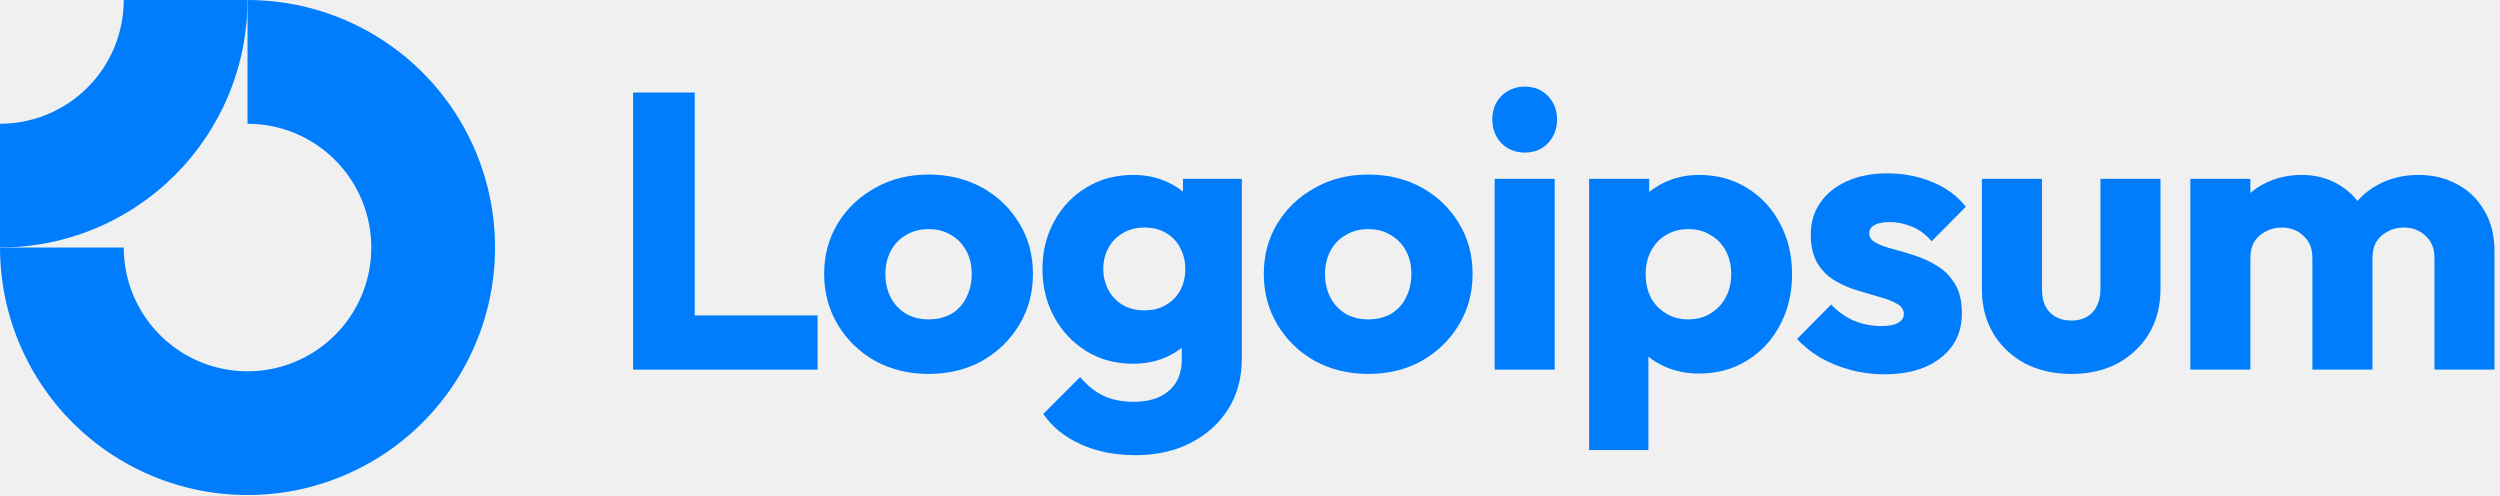
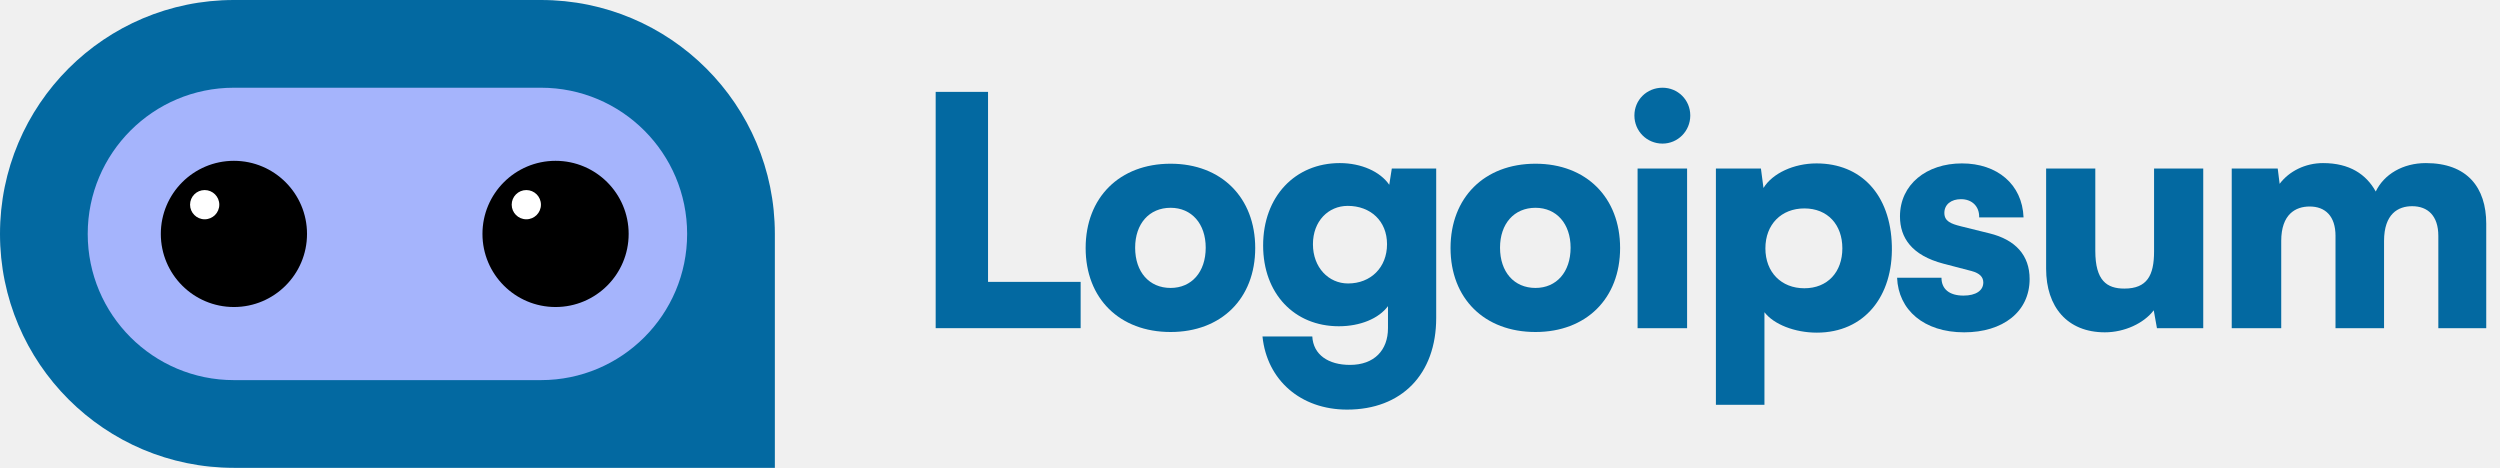
- <svg xmlns="http://www.w3.org/2000/svg" id="logo-87" width="202" height="40" viewBox="0 0 202 40" fill="none">
-   <path class="ccustom" fill-rule="evenodd" clip-rule="evenodd" d="M25.556 11.685C23.911 10.586 21.978 10 20 10V0C23.956 0 27.822 1.173 31.111 3.371C34.4 5.568 36.964 8.692 38.478 12.346C39.991 16.001 40.387 20.022 39.616 23.902C38.844 27.781 36.939 31.345 34.142 34.142C31.345 36.939 27.781 38.844 23.902 39.616C20.022 40.387 16.001 39.991 12.346 38.478C8.692 36.964 5.568 34.4 3.371 31.111C1.173 27.822 0 23.956 0 20H10C10 21.978 10.586 23.911 11.685 25.556C12.784 27.2 14.346 28.482 16.173 29.239C18 29.996 20.011 30.194 21.951 29.808C23.891 29.422 25.672 28.47 27.071 27.071C28.47 25.672 29.422 23.891 29.808 21.951C30.194 20.011 29.996 18 29.239 16.173C28.482 14.346 27.2 12.784 25.556 11.685Z" fill="#007DFC" />
-   <path class="ccustom" fill-rule="evenodd" clip-rule="evenodd" d="M10 1.47023e-06C10 1.313 9.741 2.614 9.239 3.827C8.736 5.04 8 6.142 7.071 7.071C6.142 8 5.04 8.736 3.827 9.239C2.614 9.741 1.313 10 6.15916e-06 10L5.72205e-06 20C2.626 20 5.227 19.483 7.654 18.478C10.08 17.473 12.285 15.999 14.142 14.142C15.999 12.285 17.473 10.08 18.478 7.654C19.483 5.227 20 2.626 20 -3.8147e-06L10 1.47023e-06Z" fill="#007DFC" />
-   <path class="ccustom" d="M125.619 14.453H120.767V29.865H125.619V14.453Z" fill="#007DFC" />
-   <path class="ccustom" d="M121.307 11.567C121.814 12.074 122.448 12.328 123.209 12.328C123.97 12.328 124.594 12.074 125.08 11.567C125.567 11.038 125.81 10.404 125.81 9.664C125.81 8.903 125.567 8.268 125.08 7.761C124.594 7.254 123.97 7 123.209 7C122.448 7 121.814 7.254 121.307 7.761C120.82 8.268 120.577 8.903 120.577 9.664C120.577 10.404 120.82 11.038 121.307 11.567Z" fill="#007DFC" />
-   <path class="ccustom" d="M51.156 29.865V7.476H56.135V25.488H66.061V29.865H51.156Z" fill="#007DFC" />
-   <path class="ccustom" fill-rule="evenodd" clip-rule="evenodd" d="M75.027 30.214C73.442 30.214 72.004 29.865 70.715 29.167C69.446 28.448 68.442 27.476 67.702 26.25C66.962 25.023 66.592 23.649 66.592 22.127C66.592 20.605 66.962 19.241 67.702 18.036C68.442 16.831 69.446 15.88 70.715 15.182C71.983 14.463 73.421 14.104 75.027 14.104C76.634 14.104 78.072 14.453 79.34 15.15C80.609 15.848 81.613 16.81 82.353 18.036C83.093 19.241 83.463 20.605 83.463 22.127C83.463 23.649 83.093 25.023 82.353 26.25C81.613 27.476 80.609 28.448 79.34 29.167C78.072 29.865 76.634 30.214 75.027 30.214ZM75.027 25.806C75.725 25.806 76.338 25.658 76.867 25.362C77.395 25.044 77.797 24.611 78.072 24.061C78.368 23.491 78.516 22.846 78.516 22.127C78.516 21.408 78.368 20.784 78.072 20.256C77.776 19.706 77.364 19.283 76.835 18.987C76.328 18.67 75.725 18.512 75.027 18.512C74.351 18.512 73.748 18.67 73.22 18.987C72.691 19.283 72.279 19.706 71.983 20.256C71.687 20.806 71.539 21.44 71.539 22.159C71.539 22.856 71.687 23.491 71.983 24.061C72.279 24.611 72.691 25.044 73.22 25.362C73.748 25.658 74.351 25.806 75.027 25.806Z" fill="#007DFC" />
-   <path class="ccustom" fill-rule="evenodd" clip-rule="evenodd" d="M87.306 35.89C88.595 36.482 90.086 36.778 91.777 36.778C93.426 36.778 94.896 36.45 96.185 35.795C97.475 35.14 98.49 34.231 99.23 33.068C99.969 31.905 100.34 30.531 100.34 28.945V14.453H95.583V15.488C95.229 15.19 94.827 14.94 94.378 14.738C93.553 14.336 92.612 14.135 91.555 14.135C90.139 14.135 88.881 14.474 87.781 15.15C86.682 15.806 85.815 16.715 85.181 17.877C84.547 19.019 84.23 20.309 84.23 21.746C84.23 23.163 84.547 24.453 85.181 25.615C85.815 26.778 86.682 27.698 87.781 28.374C88.881 29.051 90.139 29.389 91.555 29.389C92.591 29.389 93.532 29.188 94.378 28.787C94.787 28.592 95.157 28.363 95.487 28.099V29.072C95.487 30.15 95.139 30.985 94.441 31.577C93.764 32.169 92.824 32.465 91.619 32.465C90.646 32.465 89.811 32.296 89.113 31.958C88.437 31.62 87.824 31.123 87.274 30.467L84.293 33.448C85.033 34.505 86.037 35.319 87.306 35.89ZM94.219 24.632C93.733 24.928 93.151 25.076 92.475 25.076C91.798 25.076 91.206 24.928 90.699 24.632C90.213 24.336 89.832 23.934 89.557 23.427C89.282 22.899 89.145 22.338 89.145 21.746C89.145 21.112 89.282 20.541 89.557 20.034C89.832 19.526 90.223 19.125 90.731 18.829C91.238 18.533 91.819 18.385 92.475 18.385C93.151 18.385 93.733 18.533 94.219 18.829C94.726 19.125 95.107 19.526 95.361 20.034C95.635 20.541 95.773 21.112 95.773 21.746C95.773 22.381 95.635 22.951 95.361 23.459C95.107 23.945 94.726 24.336 94.219 24.632Z" fill="#007DFC" />
-   <path class="ccustom" fill-rule="evenodd" clip-rule="evenodd" d="M110.551 30.214C108.965 30.214 107.527 29.865 106.238 29.167C104.969 28.448 103.965 27.476 103.225 26.25C102.485 25.023 102.115 23.649 102.115 22.127C102.115 20.605 102.485 19.241 103.225 18.036C103.965 16.831 104.969 15.88 106.238 15.182C107.506 14.463 108.944 14.104 110.551 14.104C112.157 14.104 113.595 14.453 114.863 15.15C116.132 15.848 117.136 16.81 117.876 18.036C118.616 19.241 118.986 20.605 118.986 22.127C118.986 23.649 118.616 25.023 117.876 26.25C117.136 27.476 116.132 28.448 114.863 29.167C113.595 29.865 112.157 30.214 110.551 30.214ZM110.551 25.806C111.248 25.806 111.861 25.658 112.39 25.362C112.918 25.044 113.32 24.611 113.595 24.061C113.891 23.491 114.039 22.846 114.039 22.127C114.039 21.408 113.891 20.784 113.595 20.256C113.299 19.706 112.887 19.283 112.358 18.987C111.851 18.67 111.248 18.512 110.551 18.512C109.874 18.512 109.271 18.67 108.743 18.987C108.214 19.283 107.802 19.706 107.506 20.256C107.21 20.806 107.062 21.44 107.062 22.159C107.062 22.856 107.21 23.491 107.506 24.061C107.802 24.611 108.214 25.044 108.743 25.362C109.271 25.658 109.874 25.806 110.551 25.806Z" fill="#007DFC" />
-   <path class="ccustom" fill-rule="evenodd" clip-rule="evenodd" d="M137.281 30.182C136.246 30.182 135.294 29.981 134.427 29.579C133.971 29.368 133.559 29.116 133.191 28.822V36.366H128.402V14.453H133.254V15.516C133.606 15.228 133.997 14.979 134.427 14.77C135.294 14.347 136.246 14.135 137.281 14.135C138.74 14.135 140.03 14.484 141.15 15.182C142.292 15.88 143.18 16.831 143.814 18.036C144.47 19.241 144.797 20.615 144.797 22.159C144.797 23.702 144.47 25.076 143.814 26.281C143.18 27.486 142.292 28.438 141.15 29.135C140.03 29.833 138.74 30.182 137.281 30.182ZM136.394 25.806C137.091 25.806 137.694 25.647 138.201 25.33C138.73 25.013 139.142 24.579 139.438 24.03C139.734 23.48 139.882 22.856 139.882 22.159C139.882 21.44 139.734 20.806 139.438 20.256C139.142 19.706 138.73 19.283 138.201 18.987C137.694 18.67 137.102 18.512 136.425 18.512C135.749 18.512 135.146 18.67 134.618 18.987C134.11 19.283 133.709 19.706 133.413 20.256C133.117 20.806 132.969 21.44 132.969 22.159C132.969 22.856 133.106 23.48 133.381 24.03C133.677 24.579 134.089 25.013 134.618 25.33C135.146 25.647 135.738 25.806 136.394 25.806Z" fill="#007DFC" />
-   <path class="ccustom" d="M149.546 29.896C150.434 30.129 151.332 30.245 152.241 30.245C154.165 30.245 155.687 29.801 156.808 28.913C157.949 28.026 158.52 26.831 158.52 25.33C158.52 24.357 158.341 23.575 157.981 22.983C157.622 22.37 157.157 21.884 156.586 21.524C156.015 21.165 155.412 20.88 154.778 20.668C154.144 20.457 153.541 20.277 152.971 20.129C152.4 19.981 151.935 19.812 151.575 19.622C151.216 19.431 151.036 19.178 151.036 18.86C151.036 18.564 151.174 18.343 151.448 18.195C151.723 18.025 152.135 17.941 152.685 17.941C153.256 17.941 153.837 18.057 154.429 18.29C155.042 18.522 155.592 18.924 156.078 19.495L158.837 16.704C158.14 15.816 157.231 15.15 156.11 14.706C155.011 14.241 153.806 14.008 152.495 14.008C151.248 14.008 150.159 14.22 149.229 14.643C148.298 15.066 147.579 15.647 147.072 16.387C146.565 17.106 146.311 17.962 146.311 18.956C146.311 19.886 146.491 20.658 146.85 21.271C147.209 21.863 147.675 22.328 148.245 22.666C148.816 23.004 149.419 23.269 150.053 23.459C150.687 23.649 151.29 23.829 151.861 23.998C152.431 24.146 152.897 24.326 153.256 24.537C153.637 24.727 153.827 25.013 153.827 25.393C153.827 25.689 153.668 25.922 153.351 26.091C153.055 26.26 152.622 26.345 152.051 26.345C151.226 26.345 150.465 26.197 149.768 25.901C149.07 25.584 148.467 25.15 147.96 24.601L145.201 27.391C145.73 27.962 146.364 28.47 147.104 28.913C147.865 29.336 148.679 29.664 149.546 29.896Z" fill="#007DFC" />
-   <path class="ccustom" d="M167.368 30.214C165.952 30.214 164.694 29.928 163.595 29.357C162.516 28.765 161.671 27.962 161.058 26.947C160.444 25.911 160.138 24.727 160.138 23.395V14.453H164.99V23.332C164.99 23.86 165.074 24.315 165.244 24.696C165.434 25.076 165.709 25.372 166.068 25.584C166.428 25.795 166.861 25.901 167.368 25.901C168.087 25.901 168.658 25.679 169.081 25.235C169.504 24.77 169.715 24.135 169.715 23.332V14.453H174.567V23.364C174.567 24.717 174.261 25.911 173.647 26.947C173.034 27.962 172.189 28.765 171.11 29.357C170.032 29.928 168.785 30.214 167.368 30.214Z" fill="#007DFC" />
-   <path class="ccustom" d="M181.831 14.453H176.979V29.865H181.831V20.858C181.831 20.33 181.937 19.886 182.148 19.526C182.381 19.167 182.688 18.892 183.068 18.702C183.449 18.491 183.882 18.385 184.368 18.385C185.066 18.385 185.647 18.607 186.112 19.051C186.599 19.474 186.842 20.076 186.842 20.858V29.865H191.694V20.858C191.694 20.33 191.8 19.886 192.011 19.526C192.244 19.167 192.55 18.892 192.931 18.702C193.311 18.491 193.745 18.385 194.231 18.385C194.929 18.385 195.51 18.607 195.975 19.051C196.461 19.474 196.704 20.076 196.704 20.858V29.865H201.557V20.319C201.557 19.03 201.282 17.93 200.732 17.021C200.203 16.091 199.474 15.383 198.544 14.896C197.635 14.389 196.588 14.135 195.404 14.135C194.199 14.135 193.11 14.4 192.138 14.928C191.506 15.265 190.954 15.7 190.481 16.232C190.04 15.675 189.504 15.219 188.871 14.865C188.026 14.379 187.064 14.135 185.986 14.135C184.844 14.135 183.819 14.379 182.91 14.865C182.514 15.067 182.155 15.309 181.831 15.592V14.453Z" fill="#007DFC" />
+ <svg xmlns="http://www.w3.org/2000/svg" id="logo-40" width="171" height="32" viewBox="0 0 171 32" fill="none">
+   <path d="M67.582 6.284H64V22.447H73.916V19.28H67.582V6.284Z" fill="#0369a1" class="ccustom" />
+   <path d="M74.258 16.965C74.258 20.416 76.574 22.709 80.069 22.709C83.541 22.709 85.857 20.416 85.857 16.965C85.857 13.514 83.541 11.198 80.069 11.198C76.574 11.198 74.258 13.514 74.258 16.965ZM77.644 16.943C77.644 15.305 78.605 14.213 80.069 14.213C81.51 14.213 82.471 15.305 82.471 16.943C82.471 18.603 81.51 19.695 80.069 19.695C78.605 19.695 77.644 18.603 77.644 16.943Z" fill="#0369a1" class="ccustom" />
+   <path d="M86.398 16.79C86.398 20.088 88.538 22.316 91.574 22.316C93.038 22.316 94.305 21.792 94.938 20.94V22.447C94.938 23.954 93.999 24.959 92.339 24.959C90.854 24.959 89.827 24.26 89.761 23.015H86.354C86.66 26.008 88.975 28.017 92.142 28.017C95.877 28.017 98.236 25.593 98.236 21.748V11.526H95.2L95.025 12.64C94.414 11.745 93.125 11.155 91.64 11.155C88.582 11.155 86.398 13.448 86.398 16.79ZM89.805 16.703C89.805 15.13 90.854 14.082 92.186 14.082C93.737 14.082 94.873 15.108 94.873 16.703C94.873 18.297 93.759 19.389 92.208 19.389C90.876 19.389 89.805 18.297 89.805 16.703Z" fill="#0369a1" class="ccustom" />
+   <path d="M99.217 16.965C99.217 20.416 101.532 22.709 105.027 22.709C108.5 22.709 110.815 20.416 110.815 16.965C110.815 13.514 108.5 11.198 105.027 11.198C101.532 11.198 99.217 13.514 99.217 16.965ZM102.602 16.943C102.602 15.305 103.563 14.213 105.027 14.213C106.468 14.213 107.429 15.305 107.429 16.943C107.429 18.603 106.468 19.695 105.027 19.695C103.563 19.695 102.602 18.603 102.602 16.943Z" fill="#0369a1" class="ccustom" />
+   <path d="M113.715 9.822C114.763 9.822 115.615 8.971 115.615 7.9C115.615 6.83 114.763 6 113.715 6C112.645 6 111.793 6.83 111.793 7.9C111.793 8.971 112.645 9.822 113.715 9.822ZM112.011 22.447H115.397V11.526H112.011V22.447Z" fill="#0369a1" class="ccustom" />
+   <path d="M117.368 27.689H120.688V21.355C121.321 22.185 122.763 22.753 124.27 22.753C127.524 22.753 129.49 20.263 129.403 16.812C129.315 13.295 127.284 11.177 124.248 11.177C122.697 11.177 121.234 11.854 120.622 12.858L120.447 11.526H117.368V27.689ZM120.753 16.987C120.753 15.348 121.845 14.256 123.418 14.256C125.012 14.256 126.017 15.37 126.017 16.987C126.017 18.603 125.012 19.717 123.418 19.717C121.845 19.717 120.753 18.625 120.753 16.987Z" fill="#0369a1" class="ccustom" />
+   <path d="M129.761 18.996C129.848 21.202 131.596 22.731 134.348 22.731C136.991 22.731 138.826 21.333 138.826 19.084C138.826 17.467 137.865 16.397 136.073 15.96L134.13 15.479C133.431 15.305 132.994 15.13 132.994 14.562C132.994 13.994 133.452 13.623 134.13 13.623C134.894 13.623 135.396 14.125 135.375 14.868H138.411C138.323 12.596 136.598 11.177 134.195 11.177C131.771 11.177 129.958 12.618 129.958 14.802C129.958 16.266 130.766 17.467 132.928 18.035L134.85 18.537C135.418 18.69 135.658 18.952 135.658 19.324C135.658 19.87 135.156 20.219 134.304 20.219C133.321 20.219 132.797 19.761 132.797 18.996H129.761Z" fill="#0369a1" class="ccustom" />
+   <path d="M143.974 22.731C145.307 22.731 146.639 22.119 147.316 21.224L147.535 22.447H150.702V11.526H147.338V17.205C147.338 18.843 146.858 19.739 145.307 19.739C144.105 19.739 143.319 19.193 143.319 17.161V11.526H139.955V18.384C139.955 20.984 141.397 22.731 143.974 22.731Z" fill="#0369a1" class="ccustom" />
+   <path d="M156.036 22.447V16.484C156.036 14.649 157.019 14.125 157.98 14.125C159.05 14.125 159.749 14.781 159.749 16.135V22.447H163.069V16.484C163.069 14.628 164.03 14.104 164.991 14.104C166.061 14.104 166.782 14.759 166.782 16.135V22.447H170.059V15.305C170.059 12.815 168.748 11.155 165.93 11.155C164.358 11.155 163.069 11.919 162.501 13.099C161.846 11.919 160.71 11.155 158.897 11.155C157.696 11.155 156.582 11.701 155.927 12.575L155.796 11.526H152.65V22.447H156.036Z" fill="#0369a1" class="ccustom" />
+   <path d="M0 16C0 7.163 7.163 0 16 0H37C45.837 0 53 7.163 53 16V32H16C7.163 32 0 24.837 0 16Z" fill="#0369a1" class="ccustom" />
+   <rect x="6" y="6" width="41" height="20" rx="10" fill="#A5B4FC" class="ccompli2" />
+   <circle cx="16" cy="16" r="5" fill="#000000" />
+   <circle cx="14" cy="14" r="1" fill="#ffffff" />
+   <circle cx="38" cy="16" r="5" fill="#000000" />
+   <circle cx="36" cy="14" r="1" fill="#ffffff" />
</svg>
